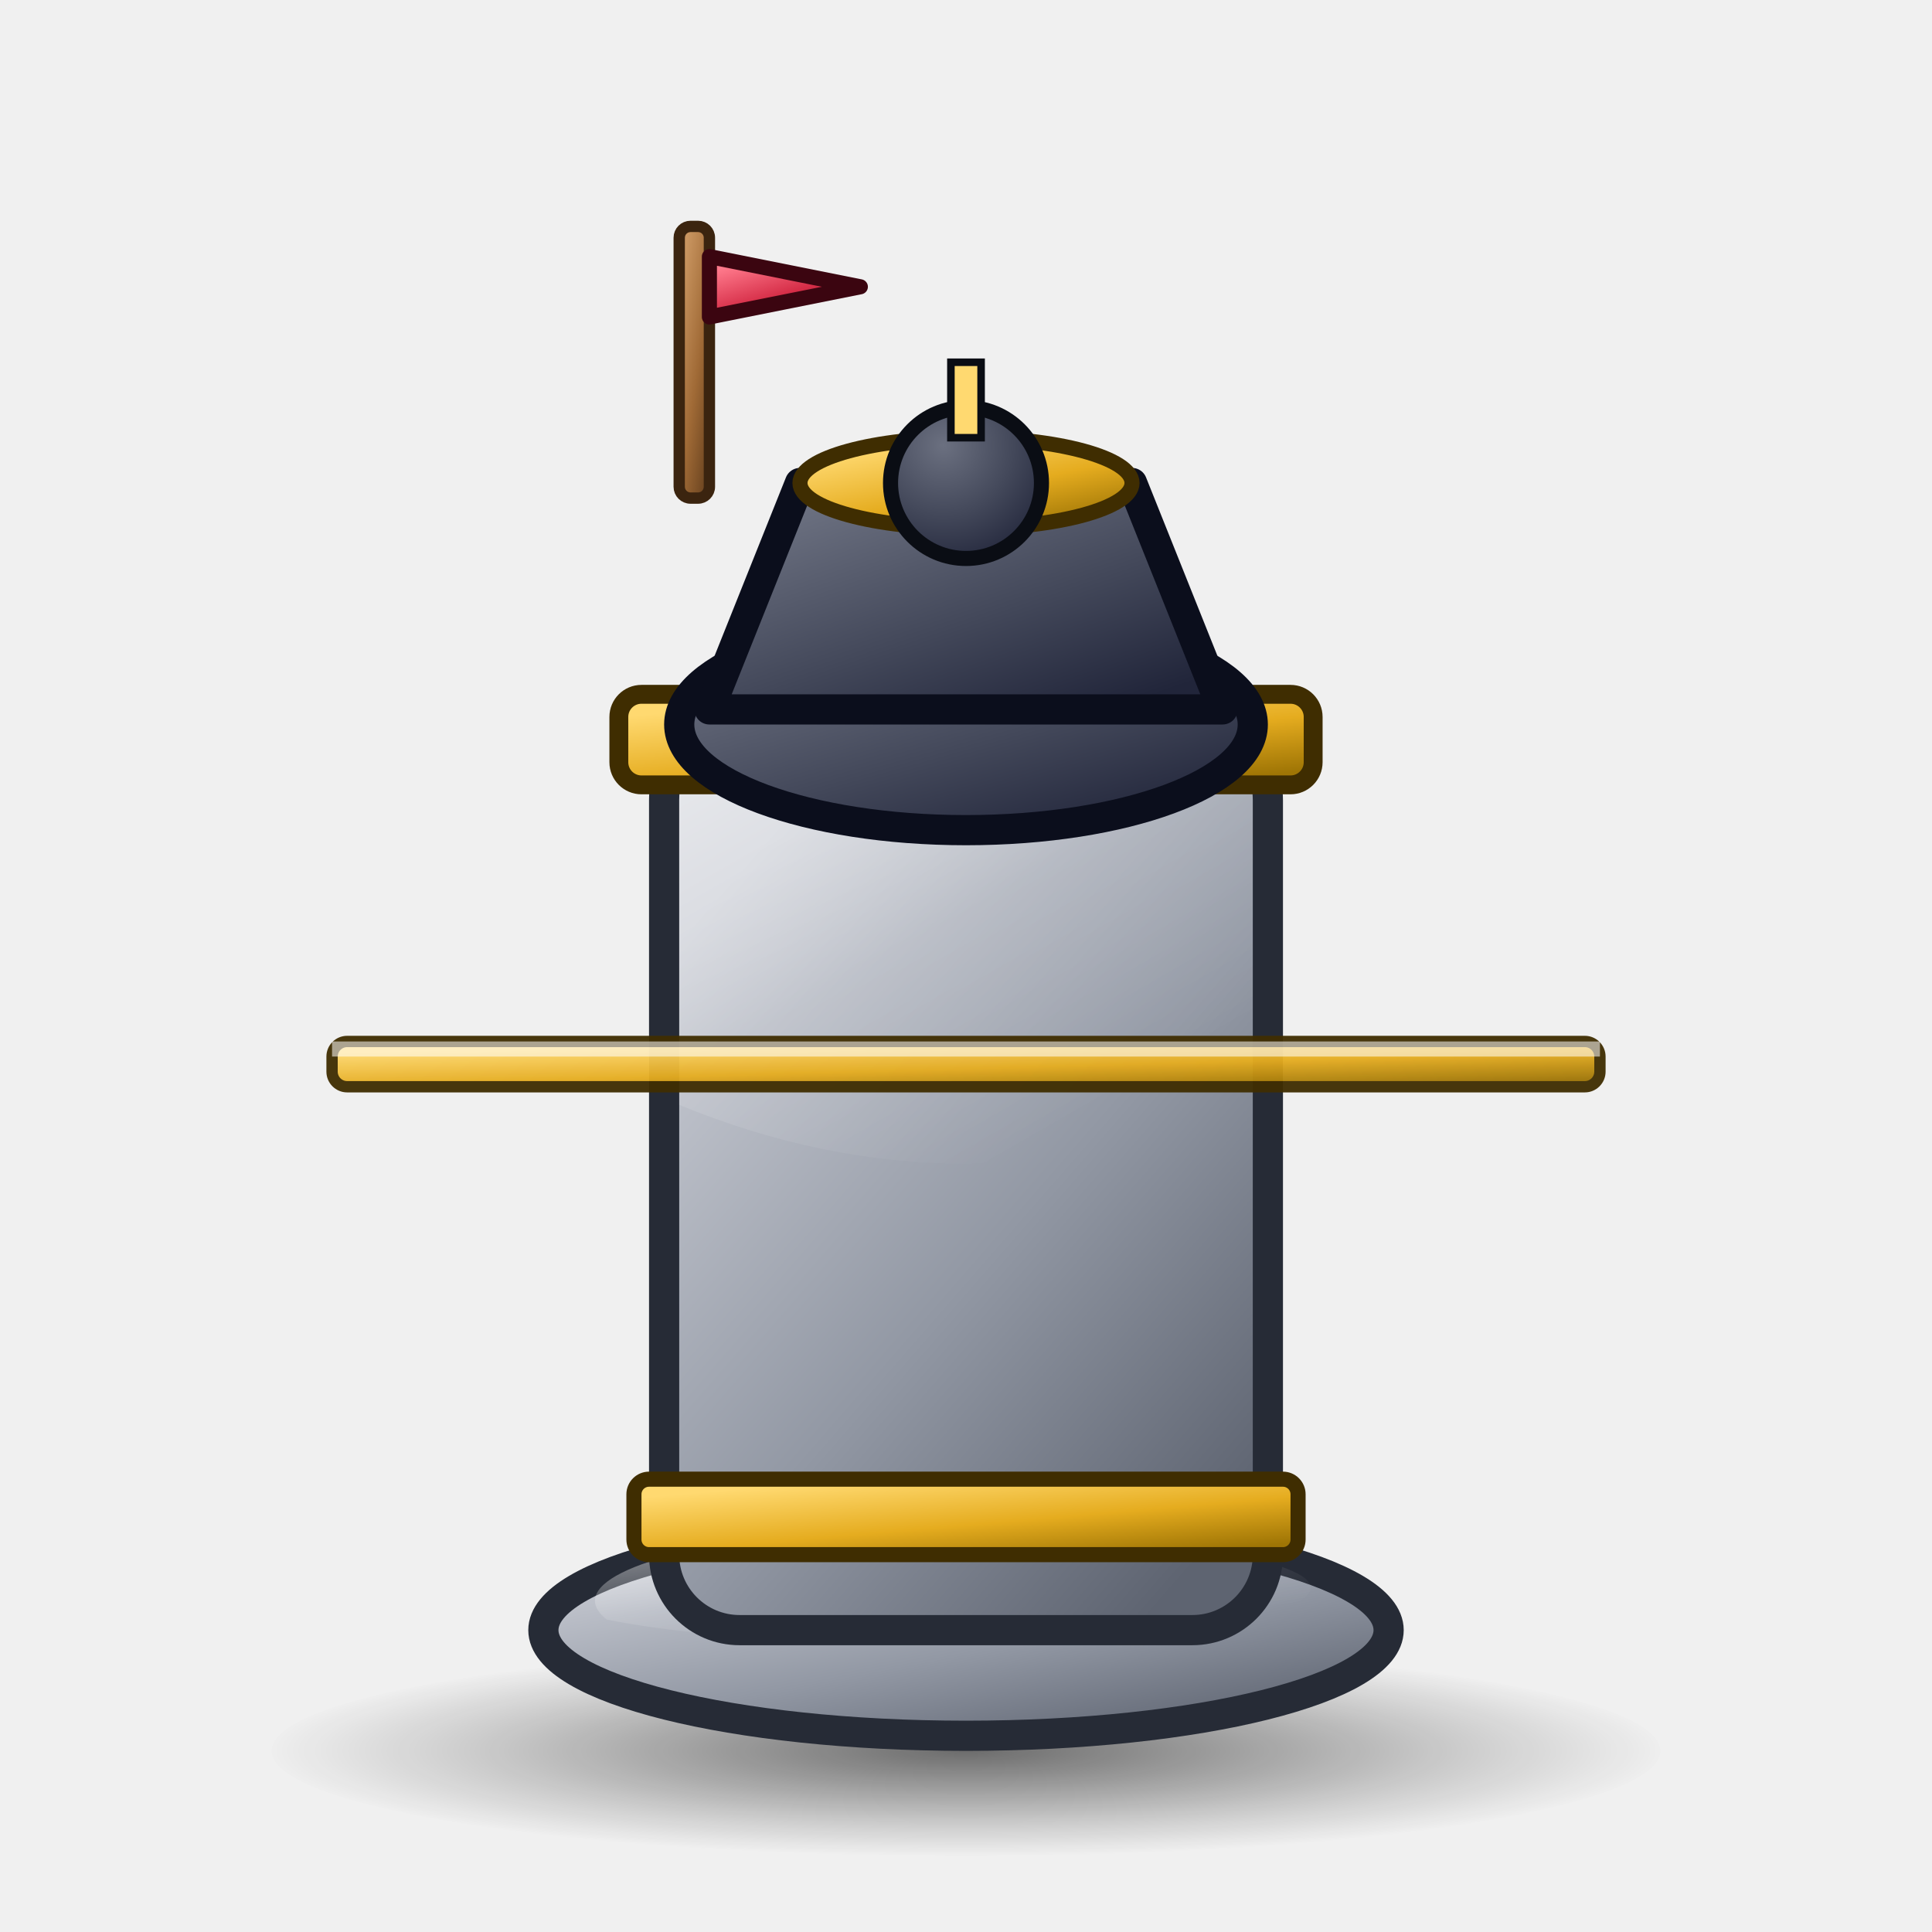
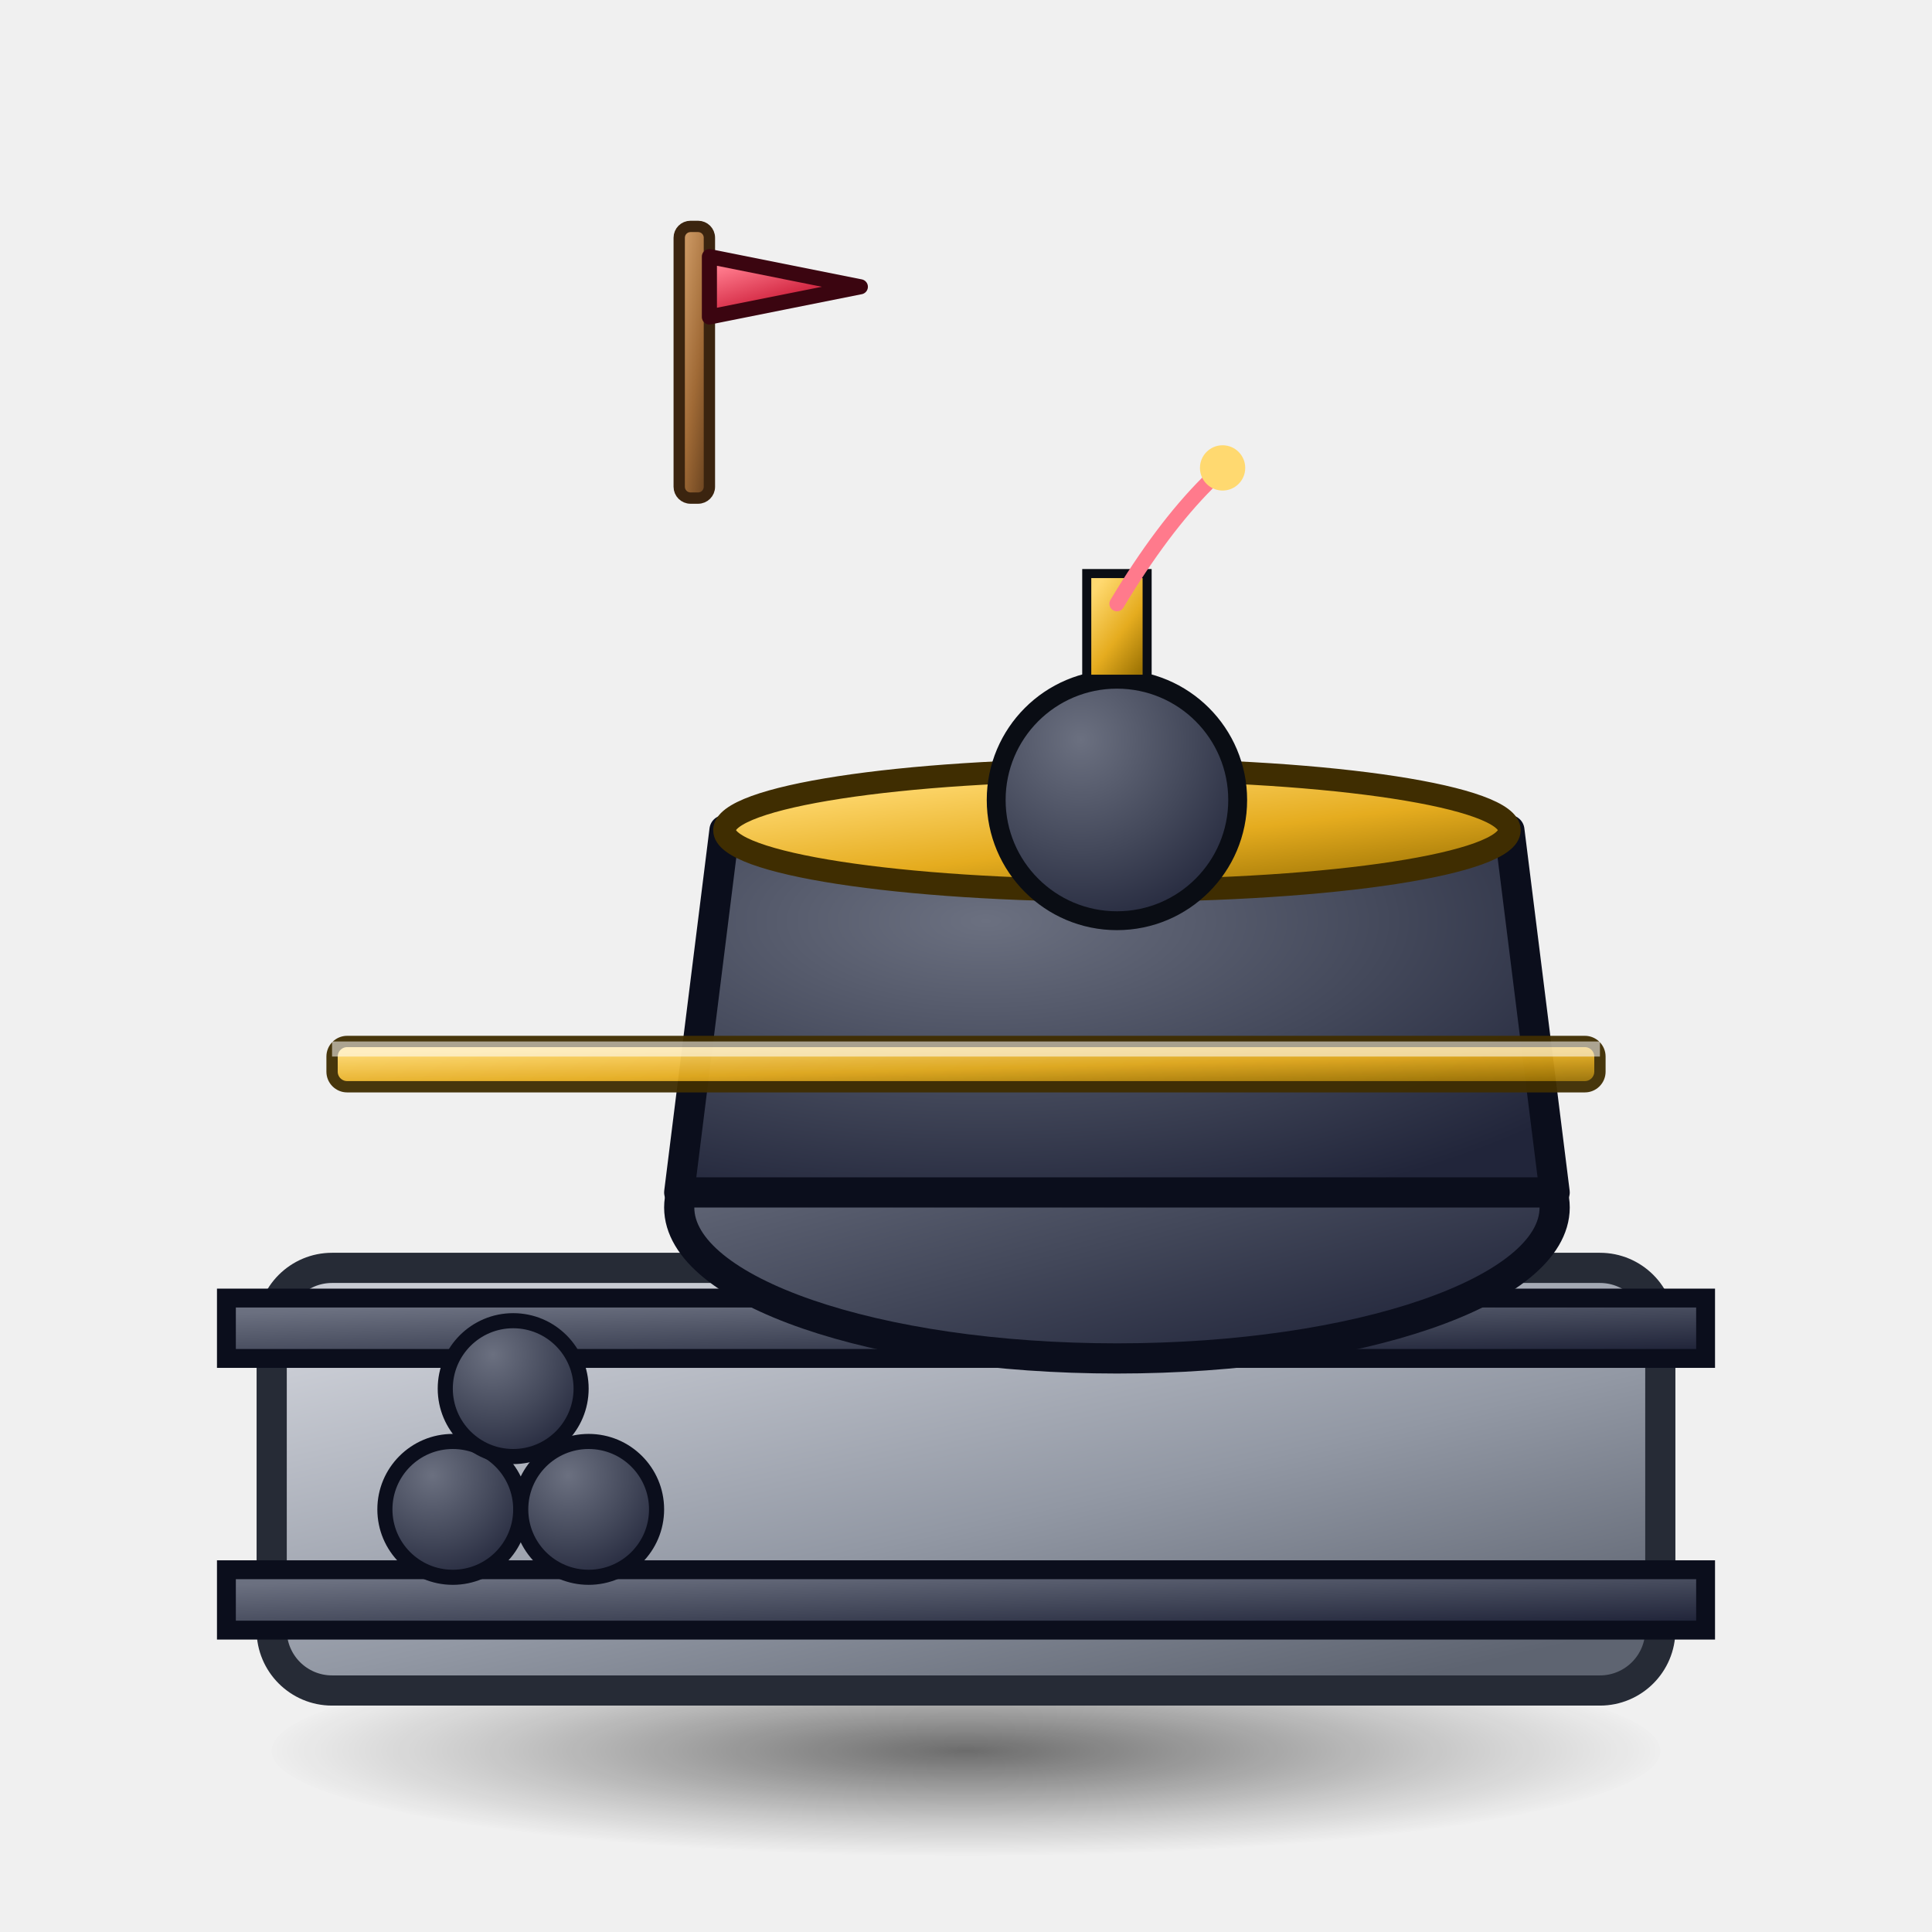
<svg xmlns="http://www.w3.org/2000/svg" viewBox="0 0 256 256" width="256" height="256" shape-rendering="geometricPrecision">
  <defs>
    <filter id="gk-shadow-soft" x="-30%" y="-30%" width="160%" height="160%">
      <feGaussianBlur in="SourceAlpha" stdDeviation="3" />
      <feOffset dx="0" dy="3" result="b" />
      <feComponentTransfer>
        <feFuncA type="linear" slope="0.55" />
      </feComponentTransfer>
      <feMerge>
        <feMergeNode />
        <feMergeNode in="SourceGraphic" />
      </feMerge>
    </filter>
    <filter id="gk-bevel" x="-10%" y="-10%" width="120%" height="120%">
      <feGaussianBlur in="SourceAlpha" stdDeviation="2" result="blur" />
      <feSpecularLighting in="blur" surfaceScale="3" specularConstant="0.6" specularExponent="20" lighting-color="#ffffff" result="spec">
        <feDistantLight azimuth="135" elevation="55" />
      </feSpecularLighting>
      <feComposite in="spec" in2="SourceAlpha" operator="in" result="specMasked" />
      <feComposite in="SourceGraphic" in2="specMasked" operator="arithmetic" k1="0" k2="1" k3="1" k4="0" />
    </filter>
    <linearGradient id="gk-gloss" x1="0" y1="0" x2="0.7" y2="0.9">
      <stop offset="0" stop-color="#FFFFFF" stop-opacity="0.85" />
      <stop offset="0.55" stop-color="#FFFFFF" stop-opacity="0.18" />
      <stop offset="1" stop-color="#FFFFFF" stop-opacity="0" />
    </linearGradient>
    <radialGradient id="gk-contact-shadow" cx="0.5" cy="0.5" r="0.5">
      <stop offset="0" stop-color="#000000" stop-opacity="0.55" />
      <stop offset="0.7" stop-color="#000000" stop-opacity="0.15" />
      <stop offset="1" stop-color="#000000" stop-opacity="0" />
    </radialGradient>
    <linearGradient id="gk-grad-wood" x1="0.2" y1="0.1" x2="0.85" y2="0.95">
      <stop offset="0" stop-color="#C99560" />
      <stop offset="0.55" stop-color="#A06A36" />
      <stop offset="1" stop-color="#6E4621" />
    </linearGradient>
    <radialGradient id="gk-rgrad-wood" cx="0.35" cy="0.25" r="0.85">
      <stop offset="0" stop-color="#C99560" />
      <stop offset="0.55" stop-color="#A06A36" />
      <stop offset="1" stop-color="#6E4621" />
    </radialGradient>
    <linearGradient id="gk-grad-stone" x1="0.2" y1="0.1" x2="0.85" y2="0.95">
      <stop offset="0" stop-color="#C9CCD4" />
      <stop offset="0.55" stop-color="#9298A4" />
      <stop offset="1" stop-color="#5E6471" />
    </linearGradient>
    <radialGradient id="gk-rgrad-stone" cx="0.35" cy="0.25" r="0.85">
      <stop offset="0" stop-color="#C9CCD4" />
      <stop offset="0.55" stop-color="#9298A4" />
      <stop offset="1" stop-color="#5E6471" />
    </radialGradient>
    <linearGradient id="gk-grad-brick" x1="0.2" y1="0.1" x2="0.85" y2="0.95">
      <stop offset="0" stop-color="#CE684D" />
      <stop offset="0.55" stop-color="#9C4231" />
      <stop offset="1" stop-color="#6A2618" />
    </linearGradient>
    <radialGradient id="gk-rgrad-brick" cx="0.35" cy="0.25" r="0.85">
      <stop offset="0" stop-color="#CE684D" />
      <stop offset="0.55" stop-color="#9C4231" />
      <stop offset="1" stop-color="#6A2618" />
    </radialGradient>
    <linearGradient id="gk-grad-thatch" x1="0.2" y1="0.1" x2="0.85" y2="0.95">
      <stop offset="0" stop-color="#E3B563" />
      <stop offset="0.55" stop-color="#B0832F" />
      <stop offset="1" stop-color="#79581B" />
    </linearGradient>
    <radialGradient id="gk-rgrad-thatch" cx="0.35" cy="0.25" r="0.85">
      <stop offset="0" stop-color="#E3B563" />
      <stop offset="0.55" stop-color="#B0832F" />
      <stop offset="1" stop-color="#79581B" />
    </radialGradient>
    <linearGradient id="gk-grad-steel" x1="0.2" y1="0.1" x2="0.85" y2="0.95">
      <stop offset="0" stop-color="#A0B0BE" />
      <stop offset="0.55" stop-color="#6F8190" />
      <stop offset="1" stop-color="#3F4D5A" />
    </linearGradient>
    <radialGradient id="gk-rgrad-steel" cx="0.35" cy="0.25" r="0.85">
      <stop offset="0" stop-color="#A0B0BE" />
      <stop offset="0.55" stop-color="#6F8190" />
      <stop offset="1" stop-color="#3F4D5A" />
    </radialGradient>
    <linearGradient id="gk-grad-iron" x1="0.2" y1="0.1" x2="0.85" y2="0.95">
      <stop offset="0" stop-color="#6B7080" />
      <stop offset="0.55" stop-color="#43485A" />
      <stop offset="1" stop-color="#21253A" />
    </linearGradient>
    <radialGradient id="gk-rgrad-iron" cx="0.35" cy="0.25" r="0.85">
      <stop offset="0" stop-color="#6B7080" />
      <stop offset="0.55" stop-color="#43485A" />
      <stop offset="1" stop-color="#21253A" />
    </radialGradient>
    <linearGradient id="gk-grad-copper" x1="0.2" y1="0.1" x2="0.85" y2="0.95">
      <stop offset="0" stop-color="#E2A172" />
      <stop offset="0.55" stop-color="#B36839" />
      <stop offset="1" stop-color="#7A3F1B" />
    </linearGradient>
    <radialGradient id="gk-rgrad-copper" cx="0.35" cy="0.25" r="0.85">
      <stop offset="0" stop-color="#E2A172" />
      <stop offset="0.55" stop-color="#B36839" />
      <stop offset="1" stop-color="#7A3F1B" />
    </radialGradient>
    <linearGradient id="gk-grad-gold" x1="0.2" y1="0.1" x2="0.85" y2="0.95">
      <stop offset="0" stop-color="#FFD970" />
      <stop offset="0.55" stop-color="#E5AC1F" />
      <stop offset="1" stop-color="#9F7505" />
    </linearGradient>
    <radialGradient id="gk-rgrad-gold" cx="0.35" cy="0.25" r="0.85">
      <stop offset="0" stop-color="#FFD970" />
      <stop offset="0.55" stop-color="#E5AC1F" />
      <stop offset="1" stop-color="#9F7505" />
    </radialGradient>
    <linearGradient id="gk-grad-ruby" x1="0.2" y1="0.1" x2="0.85" y2="0.95">
      <stop offset="0" stop-color="#FF7A8C" />
      <stop offset="0.55" stop-color="#D62E48" />
      <stop offset="1" stop-color="#8C1428" />
    </linearGradient>
    <radialGradient id="gk-rgrad-ruby" cx="0.35" cy="0.25" r="0.85">
      <stop offset="0" stop-color="#FF7A8C" />
      <stop offset="0.55" stop-color="#D62E48" />
      <stop offset="1" stop-color="#8C1428" />
    </radialGradient>
    <linearGradient id="gk-grad-emerald" x1="0.2" y1="0.1" x2="0.85" y2="0.95">
      <stop offset="0" stop-color="#5BDD96" />
      <stop offset="0.55" stop-color="#1FA561" />
      <stop offset="1" stop-color="#0E6C3D" />
    </linearGradient>
    <radialGradient id="gk-rgrad-emerald" cx="0.35" cy="0.25" r="0.85">
      <stop offset="0" stop-color="#5BDD96" />
      <stop offset="0.55" stop-color="#1FA561" />
      <stop offset="1" stop-color="#0E6C3D" />
    </radialGradient>
    <linearGradient id="gk-grad-sapphire" x1="0.2" y1="0.1" x2="0.85" y2="0.95">
      <stop offset="0" stop-color="#5A9EF7" />
      <stop offset="0.55" stop-color="#235FCB" />
      <stop offset="1" stop-color="#103480" />
    </linearGradient>
    <radialGradient id="gk-rgrad-sapphire" cx="0.35" cy="0.25" r="0.85">
      <stop offset="0" stop-color="#5A9EF7" />
      <stop offset="0.55" stop-color="#235FCB" />
      <stop offset="1" stop-color="#103480" />
    </radialGradient>
    <linearGradient id="gk-grad-amethyst" x1="0.2" y1="0.1" x2="0.85" y2="0.95">
      <stop offset="0" stop-color="#B581FF" />
      <stop offset="0.55" stop-color="#7E47D6" />
      <stop offset="1" stop-color="#4C2289" />
    </linearGradient>
    <radialGradient id="gk-rgrad-amethyst" cx="0.35" cy="0.25" r="0.85">
      <stop offset="0" stop-color="#B581FF" />
      <stop offset="0.55" stop-color="#7E47D6" />
      <stop offset="1" stop-color="#4C2289" />
    </radialGradient>
    <linearGradient id="gk-grad-leaf" x1="0.2" y1="0.1" x2="0.85" y2="0.95">
      <stop offset="0" stop-color="#7BD15A" />
      <stop offset="0.55" stop-color="#3D9226" />
      <stop offset="1" stop-color="#1F5712" />
    </linearGradient>
    <radialGradient id="gk-rgrad-leaf" cx="0.35" cy="0.25" r="0.85">
      <stop offset="0" stop-color="#7BD15A" />
      <stop offset="0.55" stop-color="#3D9226" />
      <stop offset="1" stop-color="#1F5712" />
    </radialGradient>
    <linearGradient id="gk-grad-sky" x1="0.2" y1="0.1" x2="0.85" y2="0.95">
      <stop offset="0" stop-color="#A8D9FF" />
      <stop offset="0.55" stop-color="#5FA8E8" />
      <stop offset="1" stop-color="#2C6BB0" />
    </linearGradient>
    <radialGradient id="gk-rgrad-sky" cx="0.35" cy="0.25" r="0.85">
      <stop offset="0" stop-color="#A8D9FF" />
      <stop offset="0.55" stop-color="#5FA8E8" />
      <stop offset="1" stop-color="#2C6BB0" />
    </radialGradient>
    <linearGradient id="gk-grad-dark" x1="0.2" y1="0.1" x2="0.85" y2="0.95">
      <stop offset="0" stop-color="#3A4250" />
      <stop offset="0.55" stop-color="#222937" />
      <stop offset="1" stop-color="#10141C" />
    </linearGradient>
    <radialGradient id="gk-rgrad-dark" cx="0.35" cy="0.25" r="0.85">
      <stop offset="0" stop-color="#3A4250" />
      <stop offset="0.55" stop-color="#222937" />
      <stop offset="1" stop-color="#10141C" />
    </radialGradient>
    <linearGradient id="gk-grad-cream" x1="0.2" y1="0.1" x2="0.85" y2="0.95">
      <stop offset="0" stop-color="#FFF6D8" />
      <stop offset="0.55" stop-color="#F1DDA4" />
      <stop offset="1" stop-color="#B19D6E" />
    </linearGradient>
    <radialGradient id="gk-rgrad-cream" cx="0.35" cy="0.25" r="0.85">
      <stop offset="0" stop-color="#FFF6D8" />
      <stop offset="0.55" stop-color="#F1DDA4" />
      <stop offset="1" stop-color="#B19D6E" />
    </radialGradient>
    <radialGradient id="gk-rarity-common" cx="0.5" cy="0.55" r="0.55">
      <stop offset="0" stop-color="#9298A4" stop-opacity="0.85" />
      <stop offset="0.6" stop-color="#9298A4" stop-opacity="0.35" />
      <stop offset="1" stop-color="#9298A4" stop-opacity="0" />
    </radialGradient>
    <radialGradient id="gk-rarity-uncommon" cx="0.5" cy="0.55" r="0.55">
      <stop offset="0" stop-color="#3D9226" stop-opacity="0.85" />
      <stop offset="0.6" stop-color="#3D9226" stop-opacity="0.35" />
      <stop offset="1" stop-color="#3D9226" stop-opacity="0" />
    </radialGradient>
    <radialGradient id="gk-rarity-rare" cx="0.5" cy="0.55" r="0.55">
      <stop offset="0" stop-color="#235FCB" stop-opacity="0.85" />
      <stop offset="0.6" stop-color="#235FCB" stop-opacity="0.35" />
      <stop offset="1" stop-color="#235FCB" stop-opacity="0" />
    </radialGradient>
    <radialGradient id="gk-rarity-epic" cx="0.5" cy="0.55" r="0.55">
      <stop offset="0" stop-color="#7E47D6" stop-opacity="0.85" />
      <stop offset="0.6" stop-color="#7E47D6" stop-opacity="0.35" />
      <stop offset="1" stop-color="#7E47D6" stop-opacity="0" />
    </radialGradient>
    <radialGradient id="gk-rarity-legendary" cx="0.5" cy="0.55" r="0.55">
      <stop offset="0" stop-color="#E5AC1F" stop-opacity="0.85" />
      <stop offset="0.6" stop-color="#E5AC1F" stop-opacity="0.35" />
      <stop offset="1" stop-color="#E5AC1F" stop-opacity="0" />
    </radialGradient>
    <radialGradient id="gk-rarity-mythic" cx="0.5" cy="0.55" r="0.55">
      <stop offset="0" stop-color="#D62E48" stop-opacity="0.85" />
      <stop offset="0.6" stop-color="#D62E48" stop-opacity="0.35" />
      <stop offset="1" stop-color="#D62E48" stop-opacity="0" />
    </radialGradient>
  </defs>
  <ellipse cx="128" cy="232" rx="92" ry="14" fill="url(#gk-contact-shadow)" />
-   <ellipse cx="128" cy="216" rx="56" ry="14" fill="url(#gk-grad-stone)" stroke="#262B36" stroke-width="4" />
-   <path d="M 80.4 214.6              A 47.6 9.8 0 0 1 164.4 206.2              A 39.2 5.6 0 0 1 80.4 214.6 Z" fill="url(#gk-gloss)" opacity="0.7" pointer-events="none" />
-   <rect x="88" y="96" width="80" height="120" rx="10" ry="10" fill="url(#gk-grad-stone)" stroke="#262B36" stroke-width="4" />
-   <path d="M 90 106              Q 90 98 98 98              L 158 98              Q 166 98 166 106              L 166 146.4              Q 128 162 90 146.4              Z" fill="url(#gk-gloss)" opacity="0.7" pointer-events="none" />
-   <rect x="82" y="92" width="92" height="12" rx="3" fill="url(#gk-grad-gold)" stroke="#3F2D01" stroke-width="2.5" />
-   <rect x="84" y="196" width="88" height="10" rx="2" fill="url(#gk-grad-gold)" stroke="#3F2D01" stroke-width="2" />
-   <ellipse cx="128" cy="96" rx="38" ry="14" fill="url(#gk-grad-iron)" stroke="#0B0E1C" stroke-width="4" />
-   <path d="M 94 94 L 106 64 L 150 64 L 162 94 Z" fill="url(#gk-grad-iron)" stroke="#0B0E1C" stroke-width="4" stroke-linejoin="round" />
-   <ellipse cx="128" cy="64" rx="22" ry="6" fill="url(#gk-grad-gold)" stroke="#3F2D01" stroke-width="2" />
-   <circle cx="128" cy="64" r="10" fill="url(#gk-rgrad-iron)" stroke="#0A0D14" stroke-width="2" />
-   <rect x="126" y="48" width="4" height="10" fill="#FFD970" stroke="#0A0D14" stroke-width="1" />
+   <rect x="36" y="168" width="184" height="56" rx="8" ry="8" fill="url(#gk-grad-stone)" stroke="#262B36" stroke-width="4" />
+   <rect x="30" y="172" width="196" height="8" fill="url(#gk-grad-iron)" stroke="#0B0E1C" stroke-width="2.5" />
+   <rect x="30" y="208" width="196" height="8" fill="url(#gk-grad-iron)" stroke="#0B0E1C" stroke-width="2.5" />
+   <g fill="url(#gk-rgrad-iron)" stroke="#0B0E1C" stroke-width="2">
+     <circle cx="60" cy="200" r="9" />
+     <circle cx="78" cy="200" r="9" />
+     <circle cx="68" cy="184" r="9" />
+   </g>
+   <ellipse cx="148" cy="160" rx="58" ry="20" fill="url(#gk-grad-iron)" stroke="#0B0E1C" stroke-width="4" />
+   <path d="M 90 158 L 96 110 L 200 110 L 206 158 Z" fill="url(#gk-rgrad-iron)" stroke="#0B0E1C" stroke-width="4" stroke-linejoin="round" />
+   <ellipse cx="148" cy="110" rx="52" ry="8" fill="url(#gk-grad-gold)" stroke="#3F2D01" stroke-width="3" />
+   <circle cx="148" cy="106" r="16" fill="url(#gk-rgrad-iron)" stroke="#0A0D14" stroke-width="2.5" />
+   <rect x="144" y="76" width="8" height="14" fill="url(#gk-grad-gold)" stroke="#0A0D14" stroke-width="1.2" />
+   <path d="M 148 80 Q 154 70 160 64" fill="none" stroke="#FF7A8C" stroke-width="2" stroke-linecap="round" />
+   <circle cx="162" cy="62" r="3" fill="#FFD970" />
  <g>
    <rect x="90" y="30" width="4" height="36" rx="1.5" fill="url(#gk-grad-wood)" stroke="#3B240F" stroke-width="1.5" />
    <path d="M 94 34            L 114 38            L 94 42 Z" fill="url(#gk-grad-ruby)" stroke="#3B0510" stroke-width="2" stroke-linejoin="round" />
  </g>
  <rect x="44" y="138" width="168" height="6" rx="2" fill="url(#gk-grad-gold)" stroke="#3F2D01" stroke-width="1.5" opacity="0.95" />
  <rect x="44" y="138" width="168" height="2" fill="#FFFFFF" opacity="0.55" />
</svg>
